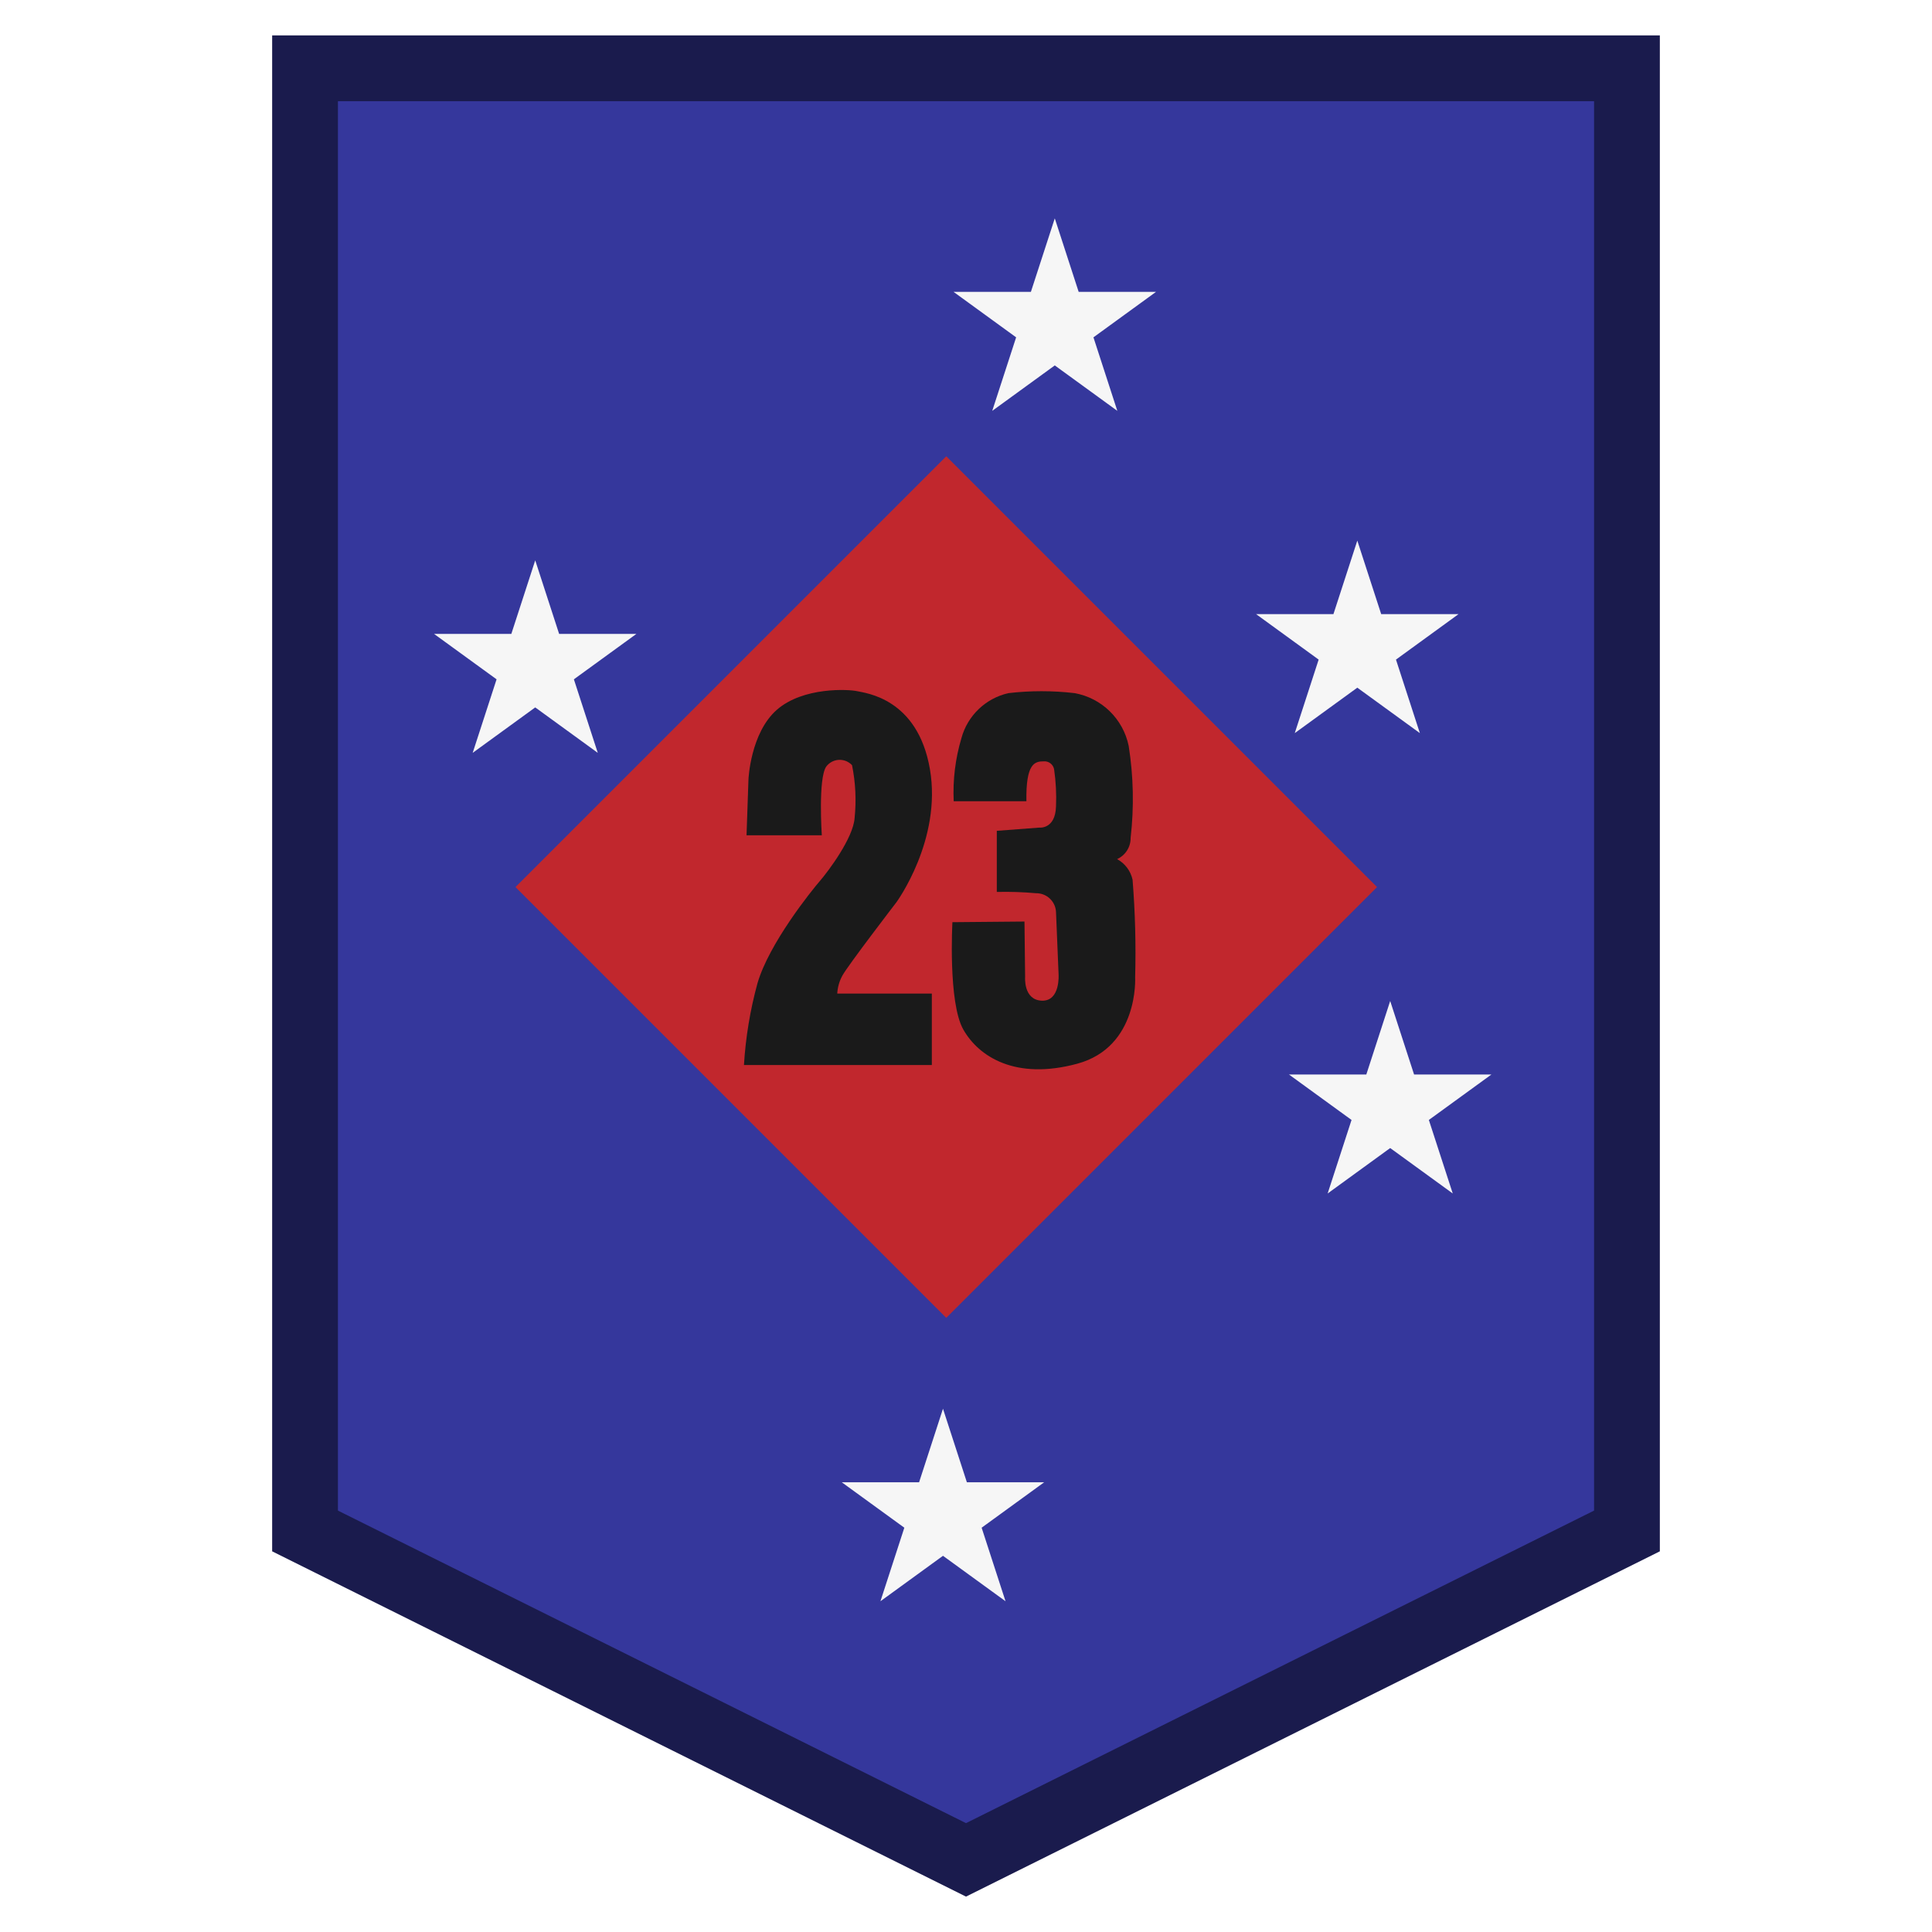
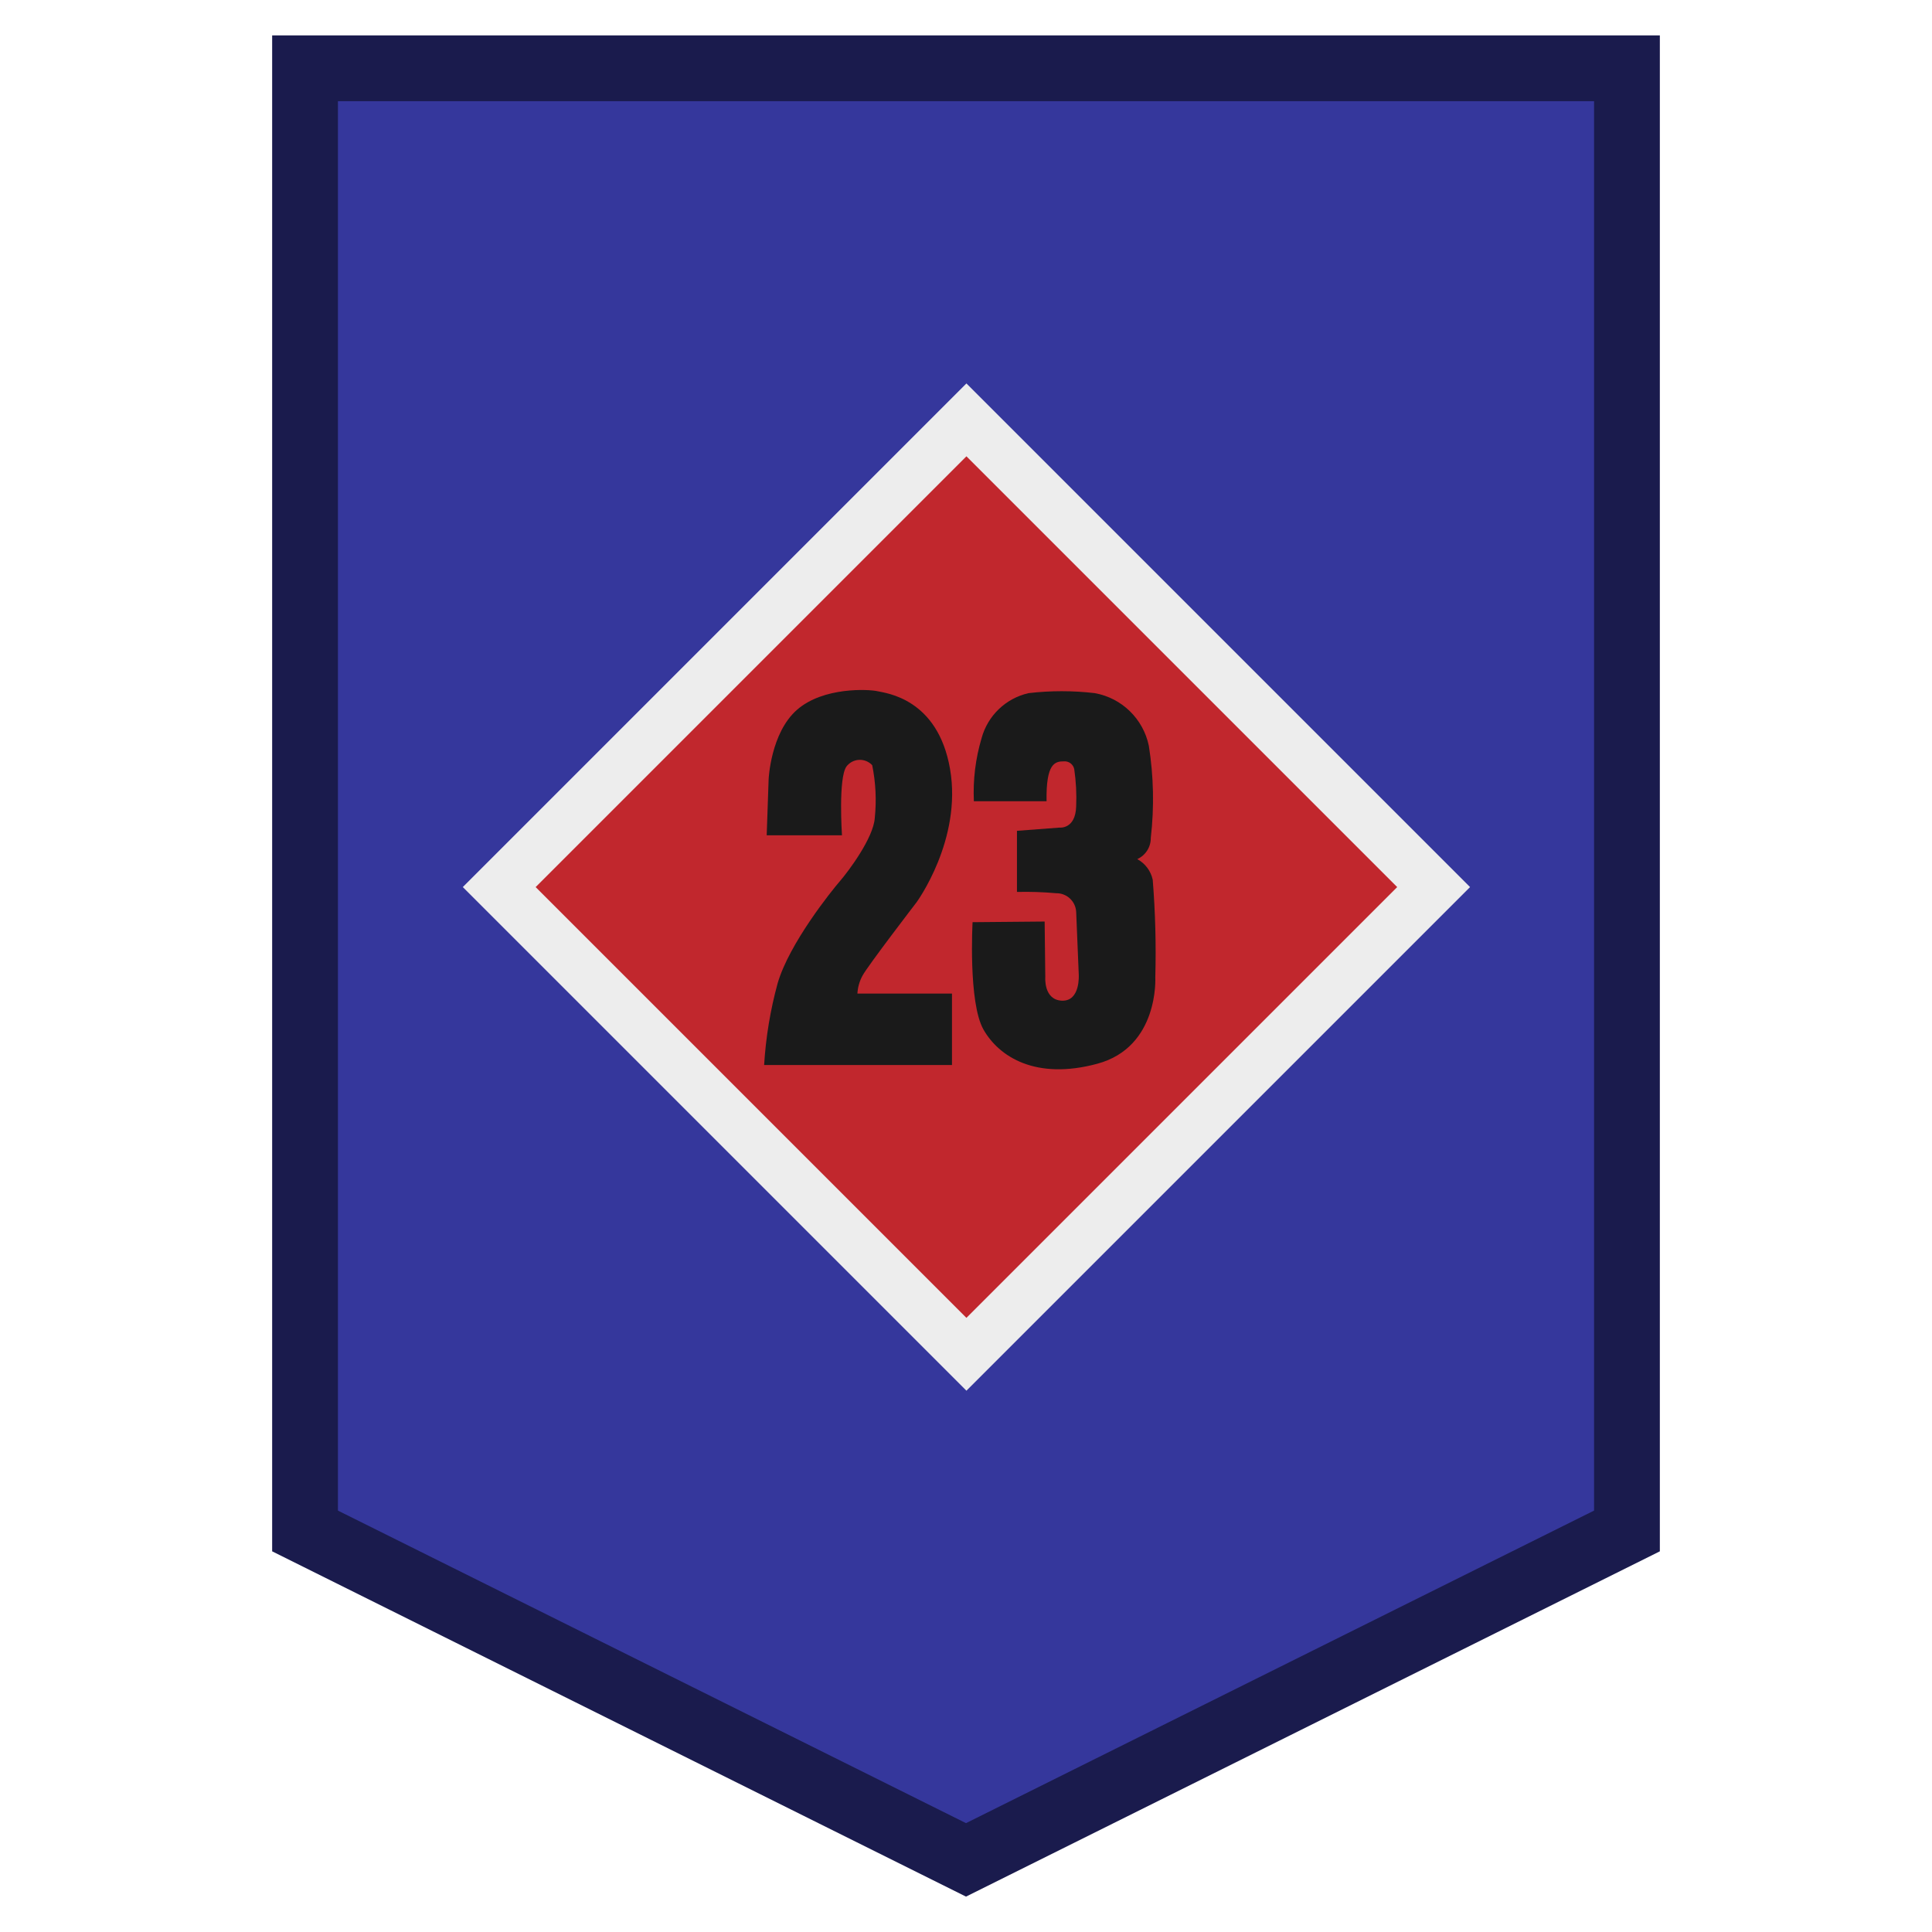
- <svg xmlns="http://www.w3.org/2000/svg" width="150" height="150" viewBox="0 0 150 150">
+ <svg xmlns="http://www.w3.org/2000/svg" id="Layer_1" data-name="Layer 1" width="150" height="150" viewBox="0 0 150 150">
  <defs>
    <style>
      .cls-1 {
        fill: #35379c;
      }

      .cls-2 {
        fill: #1a1b4d;
      }

      .cls-3 {
        fill: #c1272d;
      }

      .cls-4 {
-         fill: #f6f6f6;
+         fill: #ededed;
      }

      .cls-5 {
        fill: #1a1a1a;
      }
    </style>
  </defs>
  <g id="Layer_5" data-name="Layer 5">
    <g>
      <g>
        <polygon class="cls-1" points="23.683 118.863 23.683 5.301 126.317 5.301 126.317 118.863 75 144.4 23.683 118.863" />
-         <path class="cls-2" d="M123.763,7.855V117.282L75,141.548l-48.763-24.266V7.855h97.527m5.106-5.106H21.13V120.445L75,147.252h0l53.87-26.807V2.748Z" />
+         <path class="cls-2" d="M123.763,7.855V117.282L75,141.548l-48.763-24.266V7.855h97.527M128.87,2.748H21.13V120.445L75,147.252h0l53.87-26.807V2.748Z" />
      </g>
-       <rect class="cls-3" x="49.819" y="45.223" width="47.298" height="47.298" transform="translate(-27.182 72.12217) rotate(-45)" />
-       <polygon class="cls-4" points="73.213 109.374 75.068 115.083 81.07 115.083 76.214 118.611 78.069 124.32 73.213 120.792 68.357 124.32 70.212 118.611 65.355 115.083 71.358 115.083 73.213 109.374" />
-       <polygon class="cls-4" points="107.934 77.716 109.789 83.425 115.792 83.425 110.936 86.953 112.791 92.662 107.934 89.134 103.078 92.662 104.933 86.953 100.077 83.425 106.08 83.425 107.934 77.716" />
-       <polygon class="cls-4" points="105.381 41.973 107.236 47.682 113.239 47.682 108.383 51.211 110.238 56.919 105.381 53.391 100.525 56.919 102.38 51.211 97.524 47.682 103.527 47.682 105.381 41.973" />
-       <polygon class="cls-4" points="81.893 16.953 83.748 22.662 89.751 22.662 84.895 26.191 86.749 31.899 81.893 28.371 77.037 31.899 78.892 26.191 74.036 22.662 80.038 22.662 81.893 16.953" />
-       <polygon class="cls-4" points="41.555 43.505 43.41 49.214 49.412 49.214 44.556 52.742 46.411 58.451 41.555 54.923 36.699 58.451 38.554 52.742 33.697 49.214 39.7 49.214 41.555 43.505" />
-       <path class="cls-5" d="M63.805,64.854H57.961l.15-4.346s.15-3.596,2.198-5.395,5.595-1.598,6.244-1.449,4.695.549,5.644,6.044-2.597,10.34-2.597,10.34-3.796,4.945-4.196,5.694a3.277,3.277,0,0,0-.4,1.399H72.347v5.545H57.761a31.152,31.152,0,0,1,1.049-6.344c.899-3.097,4.196-7.193,4.845-7.942s2.597-3.347,2.697-4.895a13.585,13.585,0,0,0-.2-4.096,1.309,1.309,0,0,0-1.998.1C63.506,60.409,63.805,64.854,63.805,64.854Z" />
-       <path class="cls-5" d="M79.69,62.207H74.045a14.79,14.79,0,0,1,.599-4.895,4.904,4.904,0,0,1,3.646-3.497,22.099,22.099,0,0,1,5.145,0,5.237,5.237,0,0,1,4.196,4.096,26.394,26.394,0,0,1,.15,7.143,1.787,1.787,0,0,1-1.049,1.648A2.396,2.396,0,0,1,87.932,68.301a70.766,70.766,0,0,1,.2,7.593S88.431,81.288,83.636,82.587s-7.643-.549-8.841-2.647-.849-8.342-.849-8.342L79.54,71.548l.05,4.296s-.15,1.798,1.299,1.848,1.299-2.048,1.299-2.048l-.2-4.845A1.529,1.529,0,0,0,80.439,69.35a26.745,26.745,0,0,0-3.047-.1V64.505l3.297-.25s1.249.15,1.299-1.648a15.467,15.467,0,0,0-.15-2.897.761.761,0,0,0-.799-.599C80.339,59.11,79.64,59.26,79.69,62.207Z" />
+       <g>
+         <rect class="cls-3" x="49.384" y="43.223" width="51.298" height="51.298" transform="translate(-26.72345 73.22876) rotate(-45)" />
+         <path class="cls-4" d="M75.033,35.428l33.445,33.445L75.033,102.318,41.588,68.873,75.033,35.428m0-5.657L72.205,32.599,38.76,66.044l-2.828,2.828,2.828,2.828,33.445,33.445,2.828,2.828,2.828-2.828,33.445-33.445,2.828-2.828-2.828-2.828L77.862,32.599l-2.828-2.828Z" />
+       </g>
+       <path class="cls-5" d="M65.371,64.854H59.526l.15-4.346s.15-3.596,2.198-5.395,5.595-1.598,6.244-1.449,4.695.549,5.644,6.044-2.597,10.34-2.597,10.34-3.796,4.945-4.196,5.694a3.277,3.277,0,0,0-.4,1.399h7.343v5.545H59.327a31.152,31.152,0,0,1,1.049-6.344c.899-3.097,4.196-7.193,4.845-7.942s2.597-3.347,2.697-4.895a13.585,13.585,0,0,0-.2-4.096,1.309,1.309,0,0,0-1.998.1C65.071,60.409,65.371,64.854,65.371,64.854Z" />
+       <path class="cls-5" d="M81.255,62.207H75.611A14.79,14.79,0,0,1,76.21,57.312a4.904,4.904,0,0,1,3.646-3.497,22.099,22.099,0,0,1,5.145,0,5.237,5.237,0,0,1,4.196,4.096,26.394,26.394,0,0,1,.15,7.143,1.787,1.787,0,0,1-1.049,1.648A2.396,2.396,0,0,1,89.497,68.301a70.766,70.766,0,0,1,.2,7.593s.3,5.395-4.496,6.693-7.643-.549-8.841-2.647-.849-8.342-.849-8.342l5.595-.05.05,4.296s-.15,1.798,1.299,1.848,1.299-2.048,1.299-2.048l-.2-4.845A1.529,1.529,0,0,0,82.004,69.35a26.745,26.745,0,0,0-3.047-.1V64.505l3.297-.25s1.249.15,1.299-1.648a15.467,15.467,0,0,0-.15-2.897.761.761,0,0,0-.799-.599C81.904,59.11,81.205,59.26,81.255,62.207Z" />
    </g>
  </g>
</svg>
